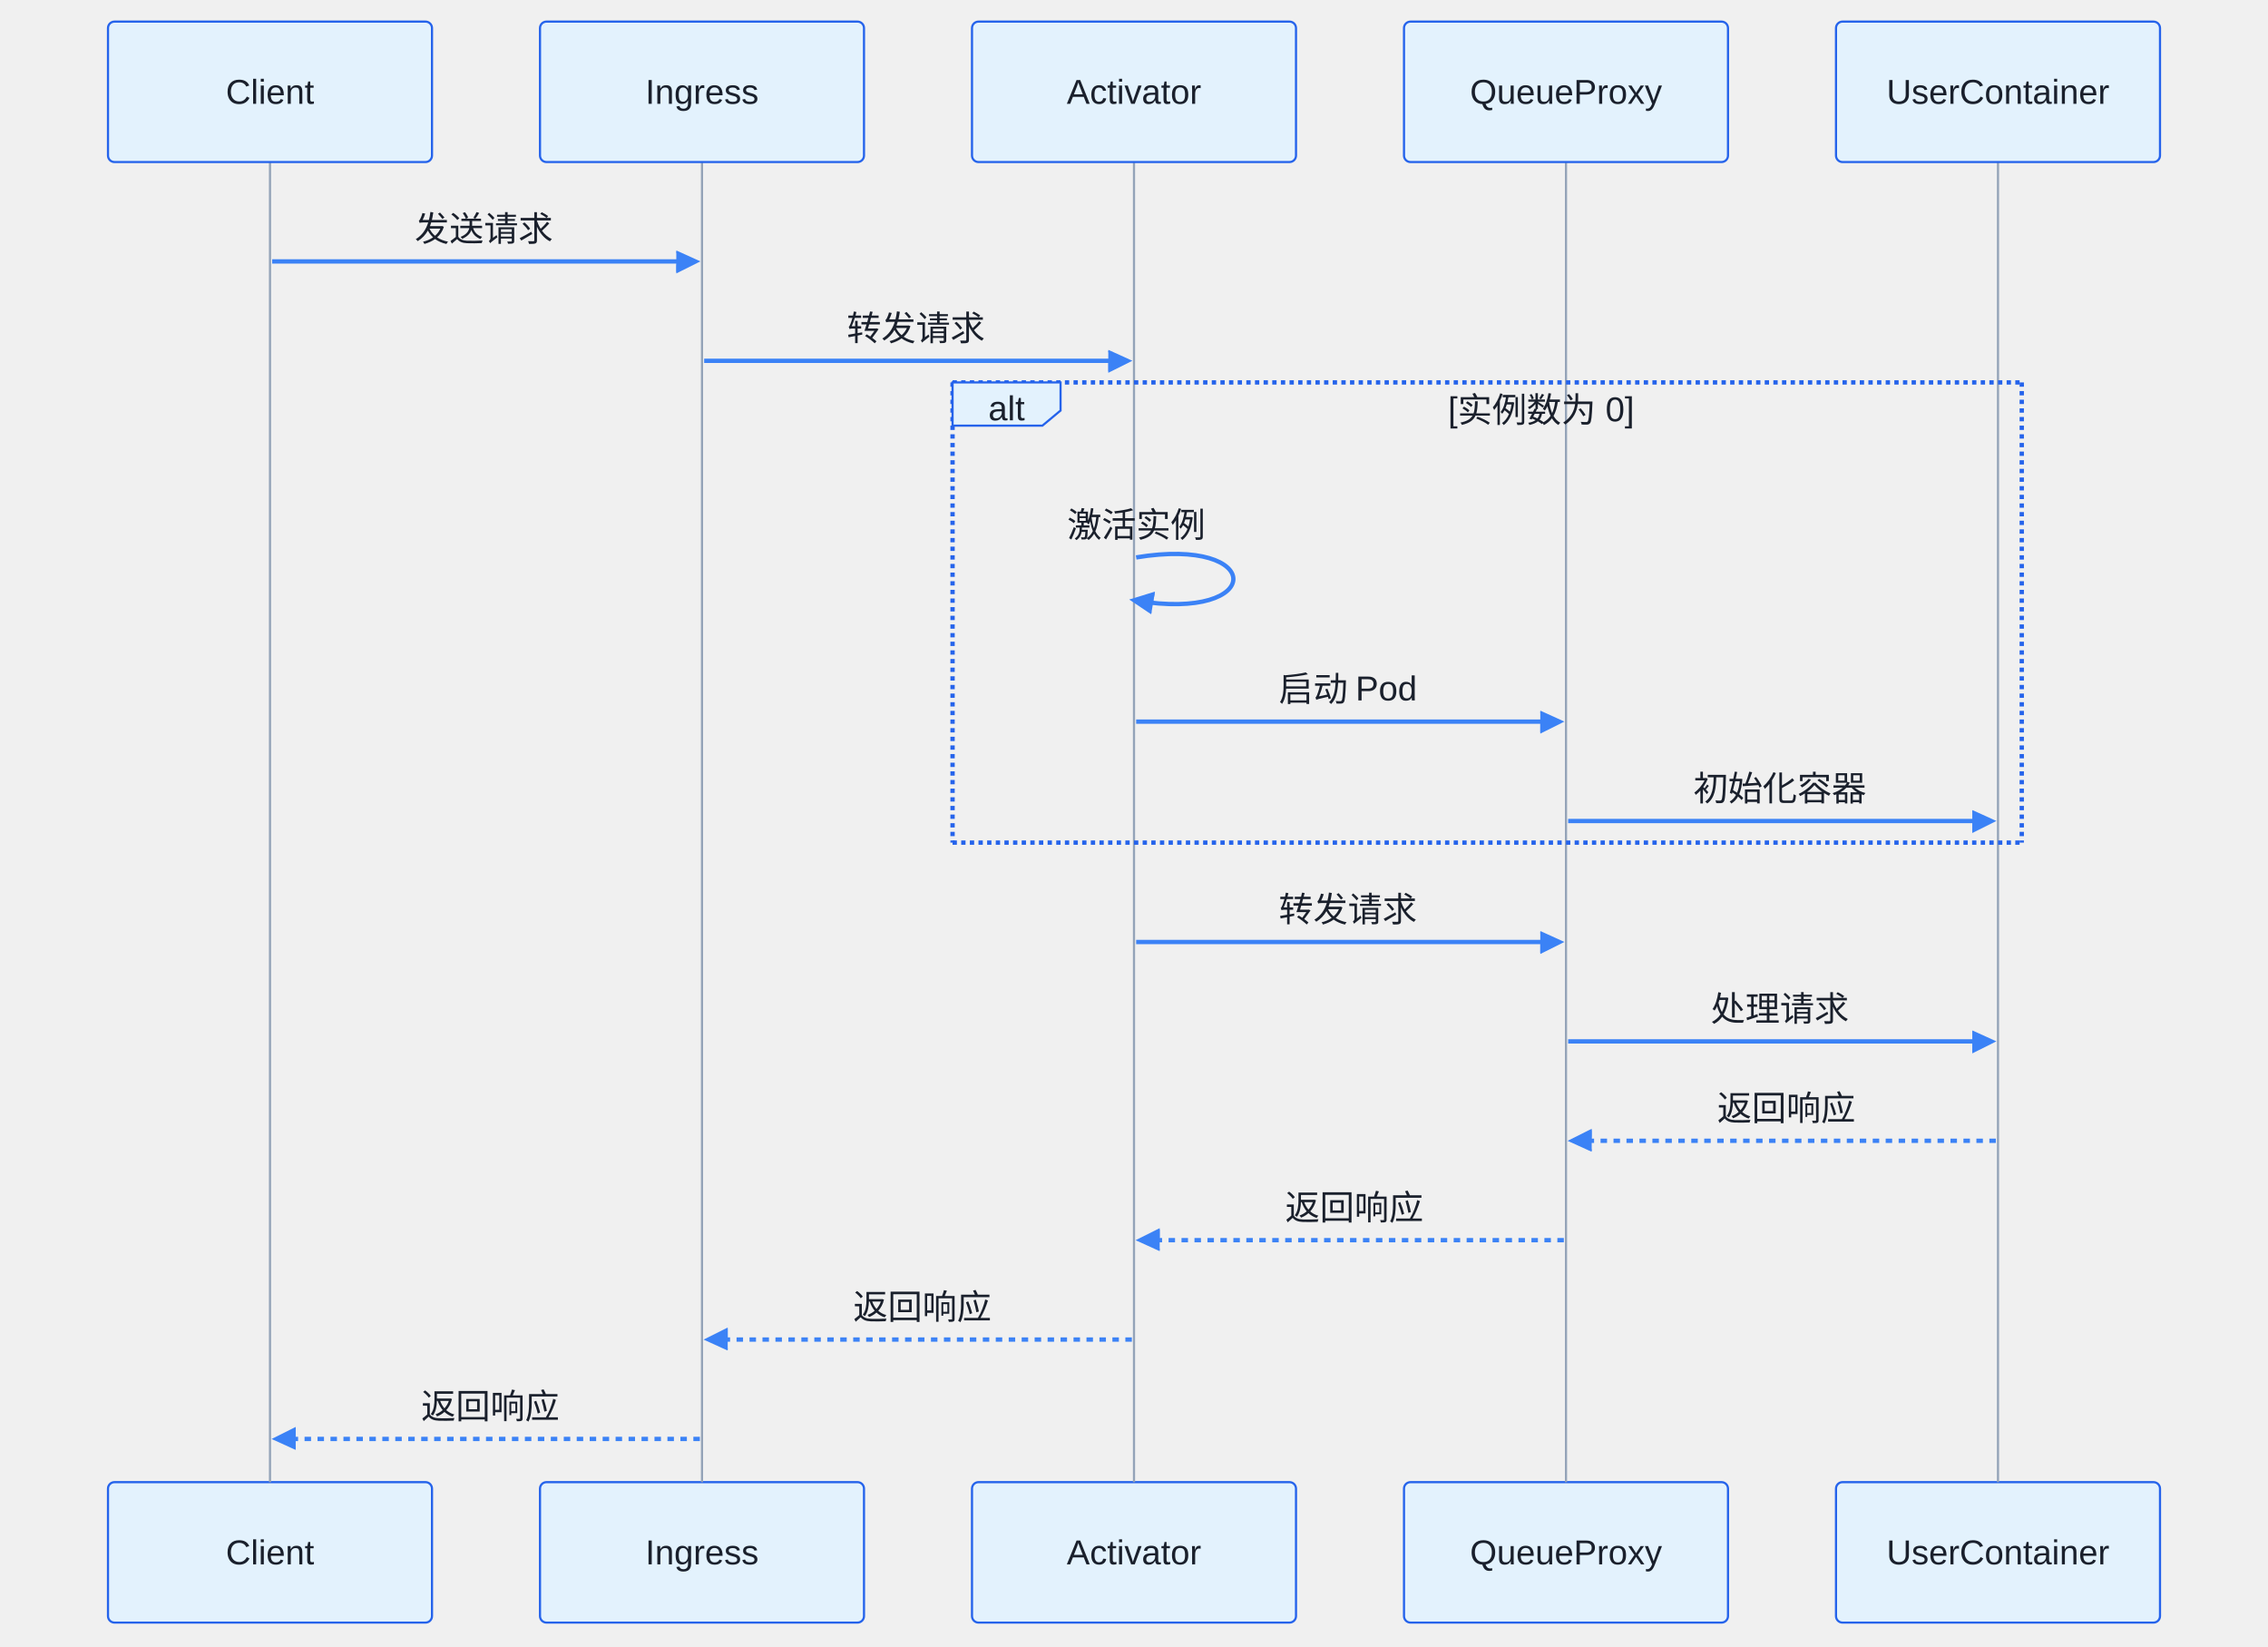
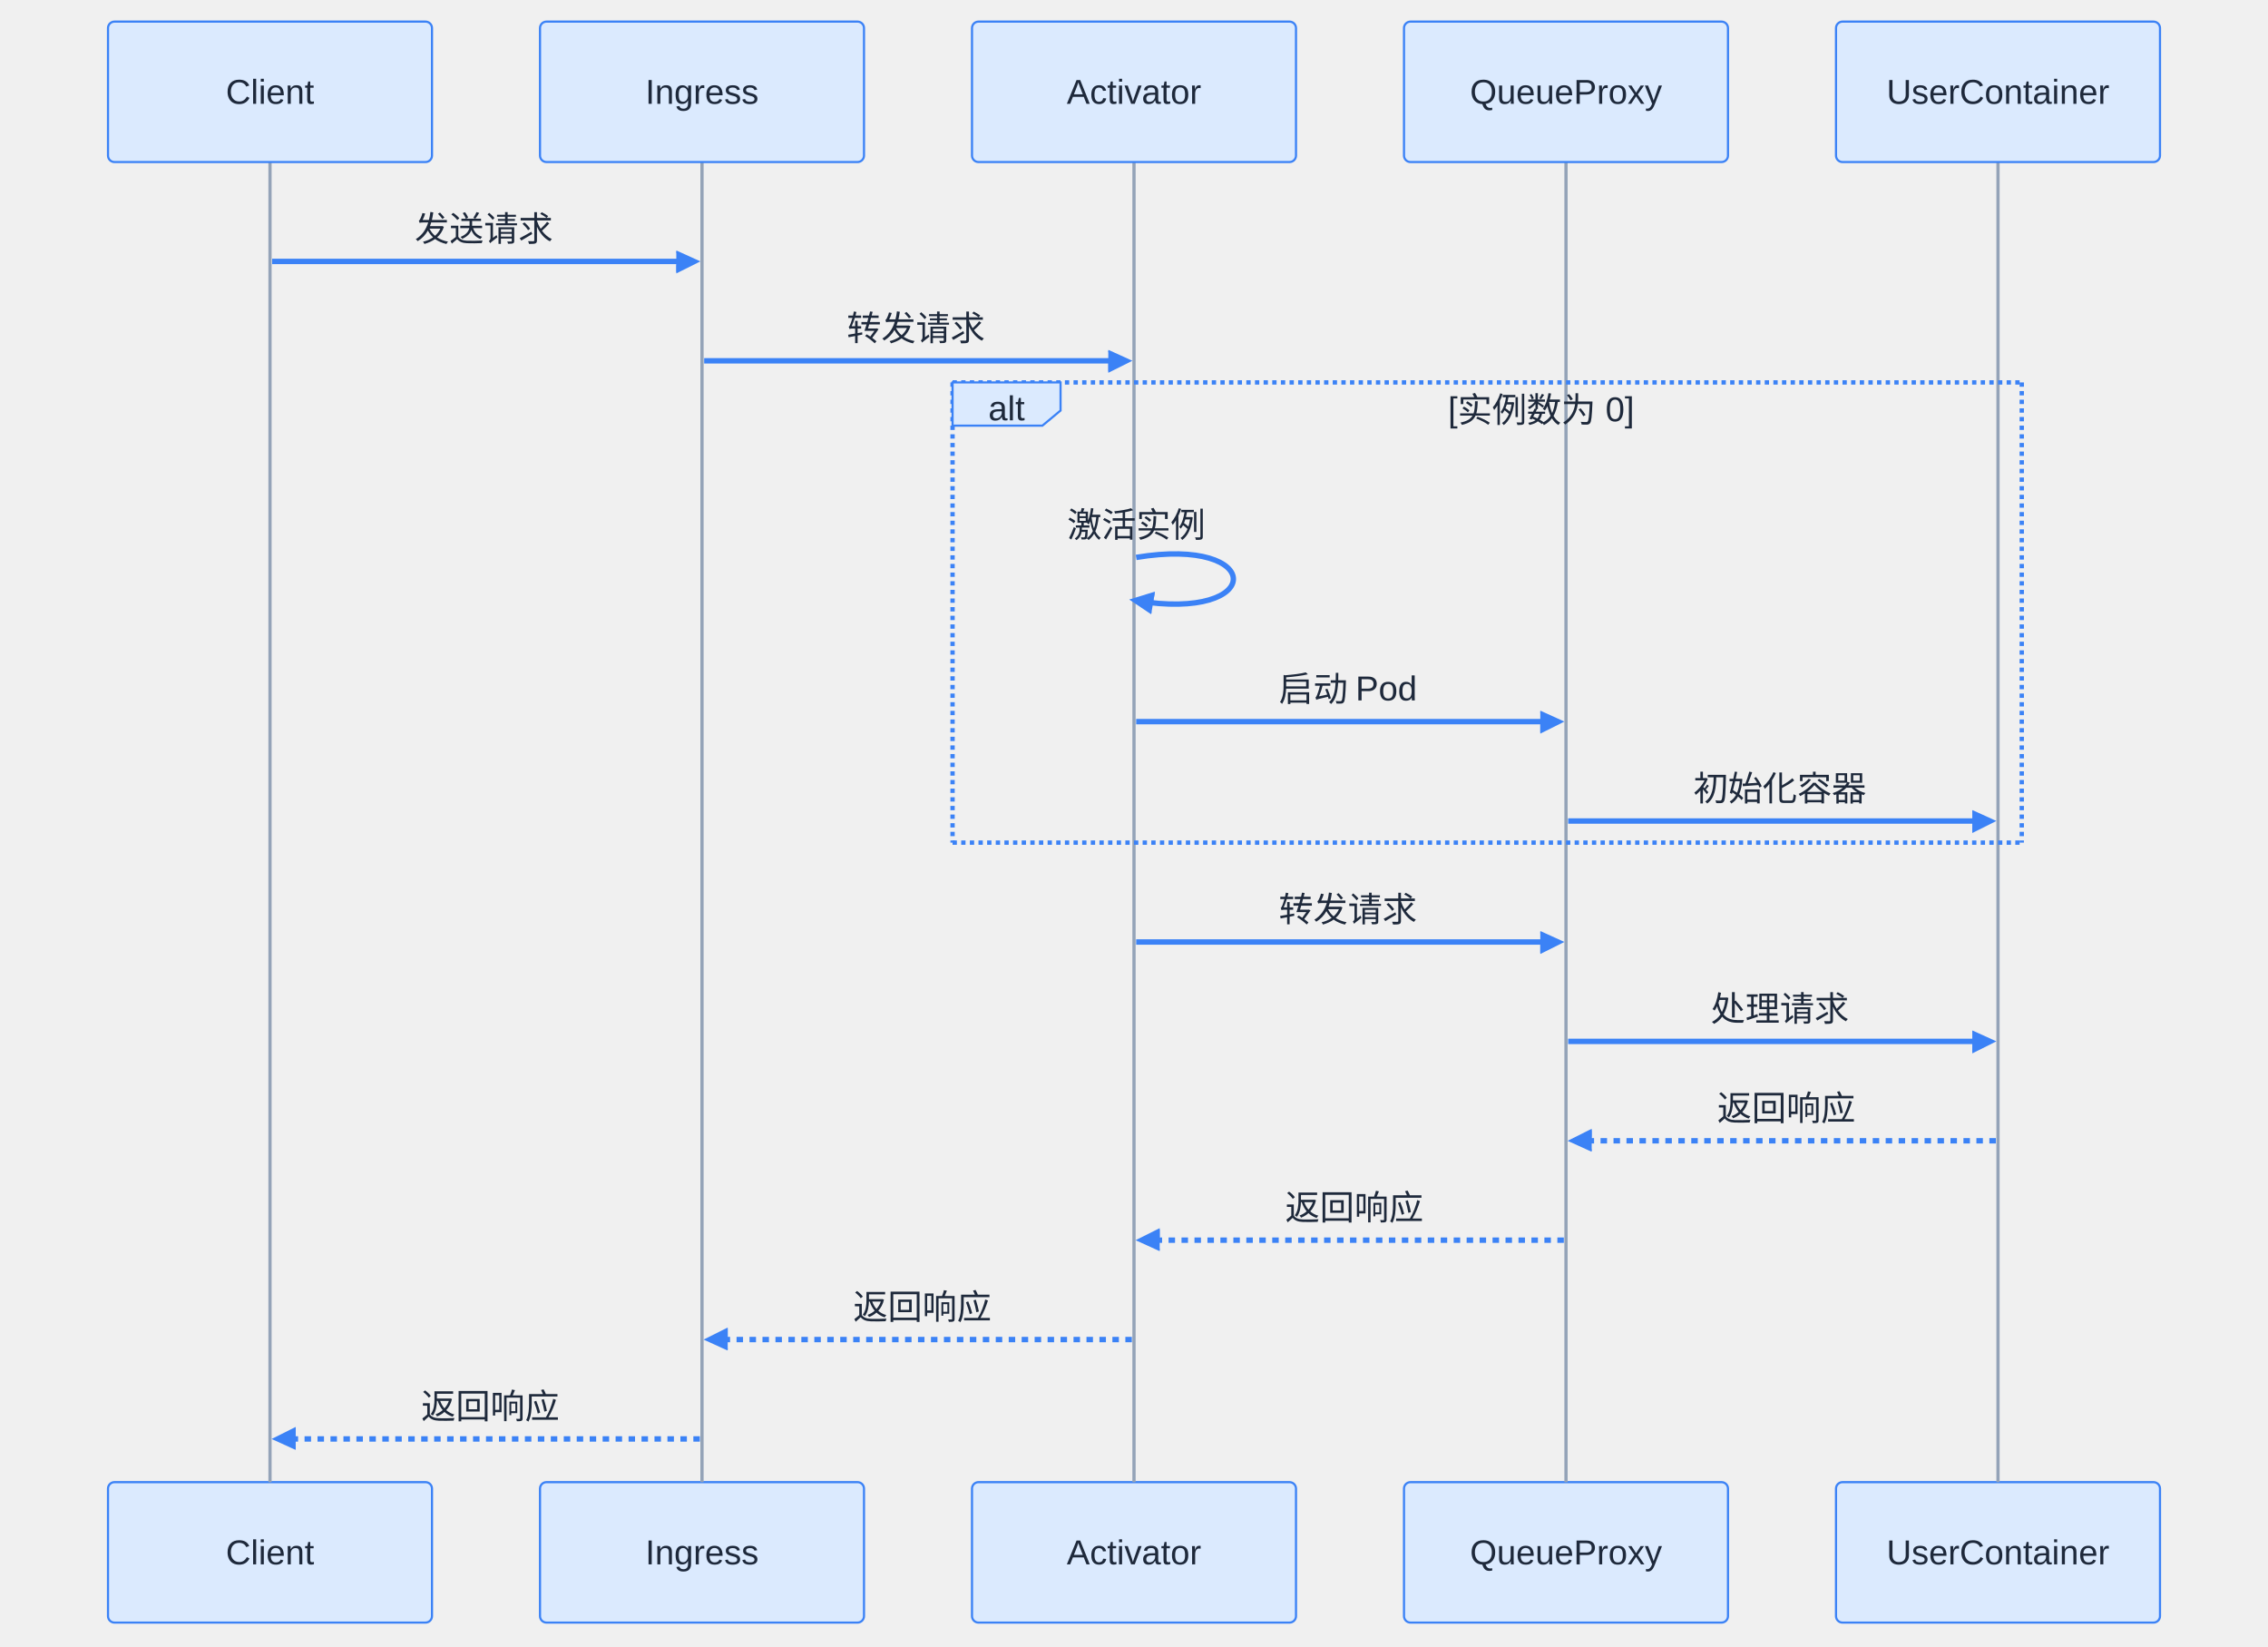
<svg xmlns="http://www.w3.org/2000/svg" aria-roledescription="sequence" role="graphics-document document" viewBox="-50 -10 1050 762" style="max-width: 1050px; background-color: white;" width="100%" id="my-svg">
  <g>
    <rect class="actor actor-bottom" ry="3" rx="3" name="UserContainer" height="65" width="150" stroke="#666" fill="#eaeaea" y="676" x="800" />
    <text style="text-anchor: middle; font-size: 16px; font-weight: 400;" class="actor actor-box" alignment-baseline="central" dominant-baseline="central" y="708.5" x="875">
      <tspan dy="0" x="875">UserContainer</tspan>
    </text>
  </g>
  <g>
    <rect class="actor actor-bottom" ry="3" rx="3" name="QueueProxy" height="65" width="150" stroke="#666" fill="#eaeaea" y="676" x="600" />
    <text style="text-anchor: middle; font-size: 16px; font-weight: 400;" class="actor actor-box" alignment-baseline="central" dominant-baseline="central" y="708.5" x="675">
      <tspan dy="0" x="675">QueueProxy</tspan>
    </text>
  </g>
  <g>
    <rect class="actor actor-bottom" ry="3" rx="3" name="Activator" height="65" width="150" stroke="#666" fill="#eaeaea" y="676" x="400" />
    <text style="text-anchor: middle; font-size: 16px; font-weight: 400;" class="actor actor-box" alignment-baseline="central" dominant-baseline="central" y="708.5" x="475">
      <tspan dy="0" x="475">Activator</tspan>
    </text>
  </g>
  <g>
    <rect class="actor actor-bottom" ry="3" rx="3" name="Ingress" height="65" width="150" stroke="#666" fill="#eaeaea" y="676" x="200" />
    <text style="text-anchor: middle; font-size: 16px; font-weight: 400;" class="actor actor-box" alignment-baseline="central" dominant-baseline="central" y="708.5" x="275">
      <tspan dy="0" x="275">Ingress</tspan>
    </text>
  </g>
  <g>
    <rect class="actor actor-bottom" ry="3" rx="3" name="Client" height="65" width="150" stroke="#666" fill="#eaeaea" y="676" x="0" />
    <text style="text-anchor: middle; font-size: 16px; font-weight: 400;" class="actor actor-box" alignment-baseline="central" dominant-baseline="central" y="708.5" x="75">
      <tspan dy="0" x="75">Client</tspan>
    </text>
  </g>
  <g>
    <line name="UserContainer" stroke="#999" stroke-width="0.5px" class="actor-line 200" y2="676" x2="875" y1="65" x1="875" id="actor4" />
    <g id="root-4">
      <rect class="actor actor-top" ry="3" rx="3" name="UserContainer" height="65" width="150" stroke="#666" fill="#eaeaea" y="0" x="800" />
      <text style="text-anchor: middle; font-size: 16px; font-weight: 400;" class="actor actor-box" alignment-baseline="central" dominant-baseline="central" y="32.5" x="875">
        <tspan dy="0" x="875">UserContainer</tspan>
      </text>
    </g>
  </g>
  <g>
    <line name="QueueProxy" stroke="#999" stroke-width="0.5px" class="actor-line 200" y2="676" x2="675" y1="65" x1="675" id="actor3" />
    <g id="root-3">
      <rect class="actor actor-top" ry="3" rx="3" name="QueueProxy" height="65" width="150" stroke="#666" fill="#eaeaea" y="0" x="600" />
      <text style="text-anchor: middle; font-size: 16px; font-weight: 400;" class="actor actor-box" alignment-baseline="central" dominant-baseline="central" y="32.5" x="675">
        <tspan dy="0" x="675">QueueProxy</tspan>
      </text>
    </g>
  </g>
  <g>
    <line name="Activator" stroke="#999" stroke-width="0.5px" class="actor-line 200" y2="676" x2="475" y1="65" x1="475" id="actor2" />
    <g id="root-2">
      <rect class="actor actor-top" ry="3" rx="3" name="Activator" height="65" width="150" stroke="#666" fill="#eaeaea" y="0" x="400" />
      <text style="text-anchor: middle; font-size: 16px; font-weight: 400;" class="actor actor-box" alignment-baseline="central" dominant-baseline="central" y="32.5" x="475">
        <tspan dy="0" x="475">Activator</tspan>
      </text>
    </g>
  </g>
  <g>
    <line name="Ingress" stroke="#999" stroke-width="0.5px" class="actor-line 200" y2="676" x2="275" y1="65" x1="275" id="actor1" />
    <g id="root-1">
      <rect class="actor actor-top" ry="3" rx="3" name="Ingress" height="65" width="150" stroke="#666" fill="#eaeaea" y="0" x="200" />
      <text style="text-anchor: middle; font-size: 16px; font-weight: 400;" class="actor actor-box" alignment-baseline="central" dominant-baseline="central" y="32.5" x="275">
        <tspan dy="0" x="275">Ingress</tspan>
      </text>
    </g>
  </g>
  <g>
    <line name="Client" stroke="#999" stroke-width="0.5px" class="actor-line 200" y2="676" x2="75" y1="65" x1="75" id="actor0" />
    <g id="root-0">
      <rect class="actor actor-top" ry="3" rx="3" name="Client" height="65" width="150" stroke="#666" fill="#eaeaea" y="0" x="0" />
      <text style="text-anchor: middle; font-size: 16px; font-weight: 400;" class="actor actor-box" alignment-baseline="central" dominant-baseline="central" y="32.5" x="75">
        <tspan dy="0" x="75">Client</tspan>
      </text>
    </g>
  </g>
-   <style>#my-svg{font-family:"trebuchet ms",verdana,arial,sans-serif;font-size:16px;fill:#1a202c;}@keyframes edge-animation-frame{from{stroke-dashoffset:0;}}@keyframes dash{to{stroke-dashoffset:0;}}#my-svg .edge-animation-slow{stroke-dasharray:9,5!important;stroke-dashoffset:900;animation:dash 50s linear infinite;stroke-linecap:round;}#my-svg .edge-animation-fast{stroke-dasharray:9,5!important;stroke-dashoffset:900;animation:dash 20s linear infinite;stroke-linecap:round;}#my-svg .error-icon{fill:#ffffff;}#my-svg .error-text{fill:#475569;stroke:#475569;}#my-svg .edge-thickness-normal{stroke-width:1px;}#my-svg .edge-thickness-thick{stroke-width:3.5px;}#my-svg .edge-pattern-solid{stroke-dasharray:0;}#my-svg .edge-thickness-invisible{stroke-width:0;fill:none;}#my-svg .edge-pattern-dashed{stroke-dasharray:3;}#my-svg .edge-pattern-dotted{stroke-dasharray:2;}#my-svg .marker{fill:#2563eb;stroke:#2563eb;}#my-svg .marker.cross{stroke:#2563eb;}#my-svg svg{font-family:"trebuchet ms",verdana,arial,sans-serif;font-size:16px;}#my-svg p{margin:0;}#my-svg .actor{stroke:#2563eb;fill:#e3f2fd;}#my-svg text.actor&gt;tspan{fill:#1a202c;stroke:none;}#my-svg .actor-line{stroke:#2563eb;}#my-svg .innerArc{stroke-width:1.5;stroke-dasharray:none;}#my-svg .messageLine0{stroke-width:1.5;stroke-dasharray:none;stroke:#2563eb;}#my-svg .messageLine1{stroke-width:1.5;stroke-dasharray:2,2;stroke:#2563eb;}#my-svg #arrowhead path{fill:#2563eb;stroke:#2563eb;}#my-svg .sequenceNumber{fill:#2563eb;}#my-svg #sequencenumber{fill:#2563eb;}#my-svg #crosshead path{fill:#2563eb;stroke:#2563eb;}#my-svg .messageText{fill:#1a202c;stroke:none;}#my-svg .labelBox{stroke:#2563eb;fill:#e3f2fd;}#my-svg .labelText,#my-svg .labelText&gt;tspan{fill:#1a202c;stroke:none;}#my-svg .loopText,#my-svg .loopText&gt;tspan{fill:#1a202c;stroke:none;}#my-svg .loopLine{stroke-width:2px;stroke-dasharray:2,2;stroke:#2563eb;fill:#2563eb;}#my-svg .note{stroke:#2563eb;fill:#fff5ad;}#my-svg .noteText,#my-svg .noteText&gt;tspan{fill:#333;stroke:none;}#my-svg .activation0{fill:#dbeafe;stroke:#2563eb;}#my-svg .activation1{fill:#dbeafe;stroke:#2563eb;}#my-svg .activation2{fill:#dbeafe;stroke:#2563eb;}#my-svg .actorPopupMenu{position:absolute;}#my-svg .actorPopupMenuPanel{position:absolute;fill:#e3f2fd;box-shadow:0px 8px 16px 0px rgba(0,0,0,0.2);filter:drop-shadow(3px 5px 2px rgb(0 0 0 / 0.4));}#my-svg .actor-man line{stroke:#2563eb;fill:#e3f2fd;}#my-svg .actor-man circle,#my-svg line{stroke:#2563eb;fill:#e3f2fd;stroke-width:2px;}#my-svg .node text,#my-svg .flowchart-node text,#my-svg .label text,#my-svg .nodeLabel,#my-svg span.nodeLabel{display:block!important;visibility:visible!important;opacity:1!important;font-family:'Inter','Segoe UI',-apple-system,BlinkMacSystemFont,sans-serif!important;font-weight:500!important;font-size:14px!important;fill:#1a202c!important;color:#1a202c!important;}#my-svg foreignObject,#my-svg .label,#my-svg g.label{display:block!important;visibility:visible!important;opacity:1!important;}#my-svg .cluster-label foreignObject[height='0']{display:none!important;}#my-svg .cluster rect[width='0'],#my-svg .cluster rect[height='0']{display:none!important;}#my-svg .node rect,#my-svg .flowchart-node rect,#my-svg .basic.label-container{rx:8px!important;ry:8px!important;fill:#f8fafc!important;stroke:#3b82f6!important;stroke-width:2px!important;filter:drop-shadow(0 2px 4px rgba(59, 130, 246, 0.1))!important;}#my-svg .edgeLabel{background:transparent!important;font-size:11px!important;font-weight:400!important;}#my-svg .edgeLabel rect{fill:rgba(248, 250, 252, 0.9)!important;stroke:rgba(59, 130, 246, 0.2)!important;stroke-width:1px!important;rx:3px!important;ry:3px!important;}#my-svg .edgeLabel p,#my-svg .edgeLabel div{background:rgba(248, 250, 252, 0.9)!important;padding:2px 6px!important;margin:0!important;font-size:11px!important;color:#64748b!important;border:none!important;border-radius:3px!important;box-shadow:none!important;white-space:nowrap!important;}#my-svg .edgeLabel foreignObject{overflow:visible!important;}#my-svg .flowchart-link,#my-svg .edgePath path{stroke:#3b82f6!important;stroke-width:2px!important;}#my-svg .arrowMarkerPath,#my-svg .marker{fill:#3b82f6!important;stroke:#3b82f6!important;}#my-svg .actor rect{rx:6px!important;ry:6px!important;fill:#f1f5f9!important;stroke:#3b82f6!important;stroke-width:2px!important;}#my-svg .activation0,#my-svg .activation1,#my-svg .activation2{fill:#dbeafe!important;stroke:#3b82f6!important;stroke-width:1px!important;}#my-svg .actor-line{stroke:#94a3b8!important;stroke-width:1px!important;stroke-dasharray:3,3!important;}#my-svg .messageLine0,#my-svg .messageLine1{stroke:#3b82f6!important;stroke-width:2px!important;}#my-svg svg #arrowhead path,#my-svg svg #crosshead path,#my-svg svg #filled-head path,#my-svg svg marker path{fill:#3b82f6!important;stroke:#3b82f6!important;}#my-svg #arrowhead&gt;path,#my-svg #crosshead&gt;path,#my-svg #filled-head&gt;path{fill:#3b82f6!important;stroke:#3b82f6!important;}#my-svg :root{--mermaid-font-family:"trebuchet ms",verdana,arial,sans-serif;}</style>
+   <style>#my-svg{font-family:"trebuchet ms",verdana,arial,sans-serif;font-size:16px;fill:#1e293b;}@keyframes edge-animation-frame{from{stroke-dashoffset:0;}}@keyframes dash{to{stroke-dashoffset:0;}}#my-svg .edge-animation-slow{stroke-dasharray:9,5!important;stroke-dashoffset:900;animation:dash 50s linear infinite;stroke-linecap:round;}#my-svg .edge-animation-fast{stroke-dasharray:9,5!important;stroke-dashoffset:900;animation:dash 20s linear infinite;stroke-linecap:round;}#my-svg .error-icon{fill:#fce7f3;}#my-svg .error-text{fill:#1e293b;stroke:#1e293b;}#my-svg .edge-thickness-normal{stroke-width:1px;}#my-svg .edge-thickness-thick{stroke-width:3.5px;}#my-svg .edge-pattern-solid{stroke-dasharray:0;}#my-svg .edge-thickness-invisible{stroke-width:0;fill:none;}#my-svg .edge-pattern-dashed{stroke-dasharray:3;}#my-svg .edge-pattern-dotted{stroke-dasharray:2;}#my-svg .marker{fill:#3b82f6;stroke:#3b82f6;}#my-svg .marker.cross{stroke:#3b82f6;}#my-svg svg{font-family:"trebuchet ms",verdana,arial,sans-serif;font-size:16px;}#my-svg p{margin:0;}#my-svg .actor{stroke:#3b82f6;fill:#dbeafe;}#my-svg text.actor&gt;tspan{fill:#1e293b;stroke:none;}#my-svg .actor-line{stroke:#3b82f6;}#my-svg .innerArc{stroke-width:1.5;stroke-dasharray:none;}#my-svg .messageLine0{stroke-width:1.5;stroke-dasharray:none;stroke:#3b82f6;}#my-svg .messageLine1{stroke-width:1.5;stroke-dasharray:2,2;stroke:#3b82f6;}#my-svg #arrowhead path{fill:#3b82f6;stroke:#3b82f6;}#my-svg .sequenceNumber{fill:#ffffff;}#my-svg #sequencenumber{fill:#3b82f6;}#my-svg #crosshead path{fill:#3b82f6;stroke:#3b82f6;}#my-svg .messageText{fill:#1e293b;stroke:none;}#my-svg .labelBox{stroke:#3b82f6;fill:#dbeafe;}#my-svg .labelText,#my-svg .labelText&gt;tspan{fill:#1e293b;stroke:none;}#my-svg .loopText,#my-svg .loopText&gt;tspan{fill:#1e293b;stroke:none;}#my-svg .loopLine{stroke-width:2px;stroke-dasharray:2,2;stroke:#3b82f6;fill:#3b82f6;}#my-svg .note{stroke:#f59e0b;fill:#fef3c7;}#my-svg .noteText,#my-svg .noteText&gt;tspan{fill:#1e293b;stroke:none;}#my-svg .activation0{fill:#93c5fd;stroke:#3b82f6;}#my-svg .activation1{fill:#93c5fd;stroke:#3b82f6;}#my-svg .activation2{fill:#93c5fd;stroke:#3b82f6;}#my-svg .actorPopupMenu{position:absolute;}#my-svg .actorPopupMenuPanel{position:absolute;fill:#dbeafe;box-shadow:0px 8px 16px 0px rgba(0,0,0,0.2);filter:drop-shadow(3px 5px 2px rgb(0 0 0 / 0.4));}#my-svg .actor-man line{stroke:#3b82f6;fill:#dbeafe;}#my-svg .actor-man circle,#my-svg line{stroke:#3b82f6;fill:#dbeafe;stroke-width:2px;}#my-svg .legend,#my-svg .legendText,#my-svg .legendRect,#my-svg g.legend{display:none!important;visibility:hidden!important;opacity:0!important;}#my-svg .label-container:has(&gt; g &gt; foreignObject[width='8']){display:none!important;}#my-svg .node rect[width='34'],#my-svg .node rect[width='35'],#my-svg .node rect[width='36']{display:none!important;}#my-svg .node:has(rect[width='34']),#my-svg .node:has(rect[width='35']),#my-svg .node:has(rect[width='36']){display:none!important;}#my-svg foreignObject[width='8']{display:none!important;}#my-svg .node text,#my-svg .flowchart-node text,#my-svg .nodeLabel,#my-svg span.nodeLabel{display:block!important;visibility:visible!important;opacity:1!important;font-family:'Inter','Segoe UI',-apple-system,BlinkMacSystemFont,sans-serif!important;font-weight:500!important;font-size:14px!important;fill:#1e293b!important;color:#1e293b!important;}#my-svg .node foreignObject:not([width='8']),#my-svg .node&gt;g.label,#my-svg .cluster-label foreignObject{display:block!important;visibility:visible!important;opacity:1!important;}#my-svg .edgeLabel span.edgeLabel:empty{display:none!important;}#my-svg g.edgeLabel:has(span.edgeLabel:empty){display:none!important;}#my-svg .cluster-label foreignObject[height='0']{display:none!important;}#my-svg .cluster rect[width='0'],#my-svg .cluster rect[height='0']{display:none!important;}#my-svg .node rect,#my-svg .flowchart-node rect,#my-svg .basic.label-container{rx:8px!important;ry:8px!important;fill:#dbeafe!important;stroke:#3b82f6!important;stroke-width:2.5px!important;filter:drop-shadow(0 4px 6px rgba(59, 130, 246, 0.15))!important;transition:all 0.3s ease!important;}#my-svg .node:nth-child(3n+1) rect{fill:#dbeafe!important;stroke:#3b82f6!important;}#my-svg .node:nth-child(3n+2) rect{fill:#fef3c7!important;stroke:#f59e0b!important;}#my-svg .node:nth-child(3n) rect{fill:#fce7f3!important;stroke:#ec4899!important;}#my-svg .cluster rect{fill:#f0f9ff!important;stroke:#3b82f6!important;stroke-width:2px!important;stroke-dasharray:5,5!important;rx:12px!important;ry:12px!important;opacity:0.6!important;}#my-svg .cluster text,#my-svg .cluster-label{font-weight:600!important;font-size:15px!important;fill:#1e293b!important;}#my-svg .edgeLabel{background:transparent!important;font-size:12px!important;font-weight:500!important;}#my-svg .edgeLabel rect{fill:rgba(248, 250, 252, 0.95)!important;stroke:rgba(59, 130, 246, 0.3)!important;stroke-width:1.5px!important;rx:4px!important;ry:4px!important;}#my-svg .edgeLabel div.labelBkg{background:rgba(248, 250, 252, 0.95)!important;padding:3px 8px!important;margin:0!important;font-size:12px!important;color:#475569!important;border:none!important;border-radius:4px!important;box-shadow:0 2px 4px rgba(0,0,0,0.1)!important;white-space:nowrap!important;}#my-svg .edgeLabel span.edgeLabel{background:transparent!important;padding:0!important;border:none!important;box-shadow:none!important;display:inline-flex!important;align-items:center!important;}#my-svg .edgeLabel span.edgeLabel p{display:inline!important;background:transparent!important;padding:0!important;margin:0!important;}#my-svg .edgeLabel foreignObject{overflow:visible!important;}#my-svg .flowchart-link,#my-svg .edgePath path{stroke:#3b82f6!important;stroke-width:2.5px!important;opacity:0.8!important;}#my-svg .arrowMarkerPath,#my-svg .marker{fill:#3b82f6!important;stroke:#3b82f6!important;}#my-svg .actor rect{rx:8px!important;ry:8px!important;fill:#dbeafe!important;stroke:#3b82f6!important;stroke-width:2.5px!important;filter:drop-shadow(0 2px 4px rgba(59, 130, 246, 0.2))!important;}#my-svg .activation0,#my-svg .activation1,#my-svg .activation2{fill:#93c5fd!important;stroke:#3b82f6!important;stroke-width:2px!important;opacity:0.7!important;}#my-svg .actor-line{stroke:#94a3b8!important;stroke-width:1.5px!important;stroke-dasharray:5,5!important;}#my-svg .messageLine0,#my-svg .messageLine1{stroke:#3b82f6!important;stroke-width:2.5px!important;}#my-svg .note rect{fill:#fef3c7!important;stroke:#f59e0b!important;stroke-width:2px!important;rx:6px!important;ry:6px!important;}#my-svg .note text{fill:#1e293b!important;}#my-svg svg #arrowhead path,#my-svg svg #crosshead path,#my-svg svg #filled-head path,#my-svg svg marker path{fill:#3b82f6!important;stroke:#3b82f6!important;}#my-svg #arrowhead&gt;path,#my-svg #crosshead&gt;path,#my-svg #filled-head&gt;path{fill:#3b82f6!important;stroke:#3b82f6!important;}#my-svg .taskText{fill:#1e293b!important;font-weight:500!important;}#my-svg .task{stroke-width:2px!important;}#my-svg .grid .tick{stroke:#cbd5e1!important;stroke-width:1px!important;}#my-svg .pieCircle{stroke:#ffffff!important;stroke-width:2px!important;}#my-svg :root{--mermaid-font-family:"trebuchet ms",verdana,arial,sans-serif;}</style>
  <g />
  <defs>
    <symbol height="24" width="24" id="computer">
      <path d="M2 2v13h20v-13h-20zm18 11h-16v-9h16v9zm-10.228 6l.466-1h3.524l.467 1h-4.457zm14.228 3h-24l2-6h2.104l-1.33 4h18.45l-1.297-4h2.073l2 6zm-5-10h-14v-7h14v7z" transform="scale(.5)" />
    </symbol>
  </defs>
  <defs>
    <symbol clip-rule="evenodd" fill-rule="evenodd" id="database">
      <path d="M12.258.001l.256.004.255.005.253.008.251.01.249.012.247.015.246.016.242.019.241.02.239.023.236.024.233.027.231.028.229.031.225.032.223.034.22.036.217.038.214.04.211.041.208.043.205.045.201.046.198.048.194.05.191.051.187.053.183.054.18.056.175.057.172.059.168.06.163.061.16.063.155.064.15.066.074.033.073.033.071.034.07.034.069.035.068.035.067.035.066.035.064.036.064.036.062.036.06.036.06.037.058.037.058.037.055.038.055.038.053.038.052.038.051.039.05.039.048.039.047.039.045.04.044.04.043.04.041.04.04.041.039.041.037.041.036.041.034.041.033.042.032.042.03.042.029.042.027.042.026.043.024.043.023.043.021.043.02.043.018.044.017.043.015.044.013.044.012.044.011.045.009.044.007.045.006.045.004.045.002.045.001.045v17l-.001.045-.002.045-.004.045-.006.045-.007.045-.009.044-.011.045-.012.044-.013.044-.015.044-.017.043-.018.044-.02.043-.021.043-.023.043-.024.043-.026.043-.027.042-.029.042-.03.042-.032.042-.033.042-.034.041-.036.041-.037.041-.039.041-.04.041-.041.04-.043.04-.044.04-.045.04-.047.039-.048.039-.05.039-.051.039-.052.038-.053.038-.055.038-.055.038-.058.037-.058.037-.06.037-.06.036-.062.036-.064.036-.064.036-.066.035-.067.035-.068.035-.069.035-.07.034-.071.034-.073.033-.074.033-.15.066-.155.064-.16.063-.163.061-.168.06-.172.059-.175.057-.18.056-.183.054-.187.053-.191.051-.194.05-.198.048-.201.046-.205.045-.208.043-.211.041-.214.04-.217.038-.22.036-.223.034-.225.032-.229.031-.231.028-.233.027-.236.024-.239.023-.241.02-.242.019-.246.016-.247.015-.249.012-.251.01-.253.008-.255.005-.256.004-.258.001-.258-.001-.256-.004-.255-.005-.253-.008-.251-.01-.249-.012-.247-.015-.245-.016-.243-.019-.241-.02-.238-.023-.236-.024-.234-.027-.231-.028-.228-.031-.226-.032-.223-.034-.22-.036-.217-.038-.214-.04-.211-.041-.208-.043-.204-.045-.201-.046-.198-.048-.195-.05-.19-.051-.187-.053-.184-.054-.179-.056-.176-.057-.172-.059-.167-.06-.164-.061-.159-.063-.155-.064-.151-.066-.074-.033-.072-.033-.072-.034-.07-.034-.069-.035-.068-.035-.067-.035-.066-.035-.064-.036-.063-.036-.062-.036-.061-.036-.06-.037-.058-.037-.057-.037-.056-.038-.055-.038-.053-.038-.052-.038-.051-.039-.049-.039-.049-.039-.046-.039-.046-.04-.044-.04-.043-.04-.041-.04-.04-.041-.039-.041-.037-.041-.036-.041-.034-.041-.033-.042-.032-.042-.03-.042-.029-.042-.027-.042-.026-.043-.024-.043-.023-.043-.021-.043-.02-.043-.018-.044-.017-.043-.015-.044-.013-.044-.012-.044-.011-.045-.009-.044-.007-.045-.006-.045-.004-.045-.002-.045-.001-.045v-17l.001-.045.002-.045.004-.045.006-.045.007-.045.009-.044.011-.045.012-.044.013-.044.015-.044.017-.043.018-.044.02-.043.021-.043.023-.043.024-.043.026-.043.027-.042.029-.042.03-.042.032-.042.033-.042.034-.041.036-.041.037-.041.039-.041.04-.041.041-.04.043-.04.044-.04.046-.04.046-.039.049-.039.049-.039.051-.039.052-.038.053-.038.055-.038.056-.038.057-.037.058-.037.06-.037.061-.036.062-.036.063-.036.064-.036.066-.035.067-.035.068-.035.069-.035.07-.034.072-.034.072-.033.074-.033.151-.066.155-.064.159-.063.164-.061.167-.06.172-.059.176-.057.179-.056.184-.054.187-.053.19-.051.195-.05.198-.048.201-.046.204-.045.208-.043.211-.041.214-.04.217-.038.22-.036.223-.034.226-.032.228-.031.231-.028.234-.027.236-.024.238-.023.241-.02.243-.019.245-.016.247-.015.249-.012.251-.01.253-.008.255-.005.256-.004.258-.001.258.001zm-9.258 20.499v.01l.001.021.003.021.004.022.005.021.006.022.007.022.009.023.01.022.011.023.012.023.013.023.015.023.016.024.017.023.018.024.019.024.021.024.022.025.023.024.024.025.052.049.056.05.061.051.066.051.07.051.075.051.079.052.084.052.088.052.092.052.097.052.102.051.105.052.11.052.114.051.119.051.123.051.127.05.131.05.135.05.139.048.144.049.147.047.152.047.155.047.16.045.163.045.167.043.171.043.176.041.178.041.183.039.187.039.19.037.194.035.197.035.202.033.204.031.209.03.212.029.216.027.219.025.222.024.226.021.23.02.233.018.236.016.24.015.243.012.246.01.249.008.253.005.256.004.259.001.26-.001.257-.004.254-.005.25-.008.247-.011.244-.012.241-.014.237-.016.233-.018.231-.021.226-.021.224-.024.22-.026.216-.027.212-.028.21-.031.205-.031.202-.034.198-.034.194-.036.191-.037.187-.039.183-.04.179-.04.175-.042.172-.043.168-.044.163-.045.16-.046.155-.046.152-.047.148-.048.143-.049.139-.049.136-.05.131-.05.126-.05.123-.051.118-.052.114-.051.11-.052.106-.052.101-.052.096-.052.092-.052.088-.053.083-.051.079-.052.074-.052.07-.051.065-.051.06-.051.056-.05.051-.05.023-.024.023-.025.021-.024.02-.024.019-.024.018-.024.017-.024.015-.023.014-.024.013-.023.012-.023.01-.023.01-.022.008-.022.006-.022.006-.022.004-.022.004-.021.001-.021.001-.021v-4.127l-.077.055-.08.053-.083.054-.085.053-.087.052-.09.052-.093.051-.095.05-.097.05-.1.049-.102.049-.105.048-.106.047-.109.047-.111.046-.114.045-.115.045-.118.044-.12.043-.122.042-.124.042-.126.041-.128.04-.13.04-.132.038-.134.038-.135.037-.138.037-.139.035-.142.035-.143.034-.144.033-.147.032-.148.031-.15.03-.151.03-.153.029-.154.027-.156.027-.158.026-.159.025-.161.024-.162.023-.163.022-.165.021-.166.02-.167.019-.169.018-.169.017-.171.016-.173.015-.173.014-.175.013-.175.012-.177.011-.178.01-.179.008-.179.008-.181.006-.182.005-.182.004-.184.003-.184.002h-.37l-.184-.002-.184-.003-.182-.004-.182-.005-.181-.006-.179-.008-.179-.008-.178-.01-.176-.011-.176-.012-.175-.013-.173-.014-.172-.015-.171-.016-.17-.017-.169-.018-.167-.019-.166-.02-.165-.021-.163-.022-.162-.023-.161-.024-.159-.025-.157-.026-.156-.027-.155-.027-.153-.029-.151-.03-.15-.03-.148-.031-.146-.032-.145-.033-.143-.034-.141-.035-.14-.035-.137-.037-.136-.037-.134-.038-.132-.038-.13-.04-.128-.04-.126-.041-.124-.042-.122-.042-.12-.044-.117-.043-.116-.045-.113-.045-.112-.046-.109-.047-.106-.047-.105-.048-.102-.049-.1-.049-.097-.05-.095-.05-.093-.052-.09-.051-.087-.052-.085-.053-.083-.054-.08-.054-.077-.054v4.127zm0-5.654v.011l.001.021.003.021.004.021.005.022.006.022.007.022.009.022.01.022.011.023.012.023.013.023.015.024.016.023.017.024.018.024.019.024.021.024.022.024.023.025.024.024.052.05.056.05.061.05.066.051.07.051.075.052.079.051.084.052.088.052.092.052.097.052.102.052.105.052.11.051.114.051.119.052.123.05.127.051.131.05.135.049.139.049.144.048.147.048.152.047.155.046.16.045.163.045.167.044.171.042.176.042.178.04.183.04.187.038.19.037.194.036.197.034.202.033.204.032.209.03.212.028.216.027.219.025.222.024.226.022.23.02.233.018.236.016.24.014.243.012.246.01.249.008.253.006.256.003.259.001.26-.001.257-.003.254-.006.25-.008.247-.01.244-.012.241-.015.237-.016.233-.018.231-.02.226-.022.224-.024.22-.025.216-.027.212-.029.21-.03.205-.032.202-.033.198-.035.194-.036.191-.037.187-.039.183-.039.179-.041.175-.042.172-.043.168-.044.163-.045.16-.045.155-.047.152-.047.148-.048.143-.048.139-.05.136-.049.131-.05.126-.051.123-.051.118-.051.114-.052.11-.052.106-.052.101-.052.096-.052.092-.052.088-.052.083-.052.079-.052.074-.051.07-.052.065-.051.06-.05.056-.051.051-.049.023-.025.023-.024.021-.025.02-.024.019-.024.018-.024.017-.024.015-.023.014-.023.013-.024.012-.022.01-.023.01-.023.008-.022.006-.022.006-.022.004-.021.004-.022.001-.021.001-.021v-4.139l-.077.054-.08.054-.083.054-.085.052-.087.053-.09.051-.093.051-.095.051-.097.05-.1.049-.102.049-.105.048-.106.047-.109.047-.111.046-.114.045-.115.044-.118.044-.12.044-.122.042-.124.042-.126.041-.128.04-.13.039-.132.039-.134.038-.135.037-.138.036-.139.036-.142.035-.143.033-.144.033-.147.033-.148.031-.15.03-.151.03-.153.028-.154.028-.156.027-.158.026-.159.025-.161.024-.162.023-.163.022-.165.021-.166.02-.167.019-.169.018-.169.017-.171.016-.173.015-.173.014-.175.013-.175.012-.177.011-.178.009-.179.009-.179.007-.181.007-.182.005-.182.004-.184.003-.184.002h-.37l-.184-.002-.184-.003-.182-.004-.182-.005-.181-.007-.179-.007-.179-.009-.178-.009-.176-.011-.176-.012-.175-.013-.173-.014-.172-.015-.171-.016-.17-.017-.169-.018-.167-.019-.166-.02-.165-.021-.163-.022-.162-.023-.161-.024-.159-.025-.157-.026-.156-.027-.155-.028-.153-.028-.151-.03-.15-.03-.148-.031-.146-.033-.145-.033-.143-.033-.141-.035-.14-.036-.137-.036-.136-.037-.134-.038-.132-.039-.13-.039-.128-.04-.126-.041-.124-.042-.122-.043-.12-.043-.117-.044-.116-.044-.113-.046-.112-.046-.109-.046-.106-.047-.105-.048-.102-.049-.1-.049-.097-.05-.095-.051-.093-.051-.09-.051-.087-.053-.085-.052-.083-.054-.08-.054-.077-.054v4.139zm0-5.666v.011l.001.02.003.022.004.021.005.022.006.021.007.022.009.023.01.022.011.023.012.023.013.023.015.023.016.024.017.024.018.023.019.024.021.025.022.024.023.024.024.025.052.05.056.05.061.05.066.051.07.051.075.052.079.051.084.052.088.052.092.052.097.052.102.052.105.051.11.052.114.051.119.051.123.051.127.05.131.05.135.05.139.049.144.048.147.048.152.047.155.046.16.045.163.045.167.043.171.043.176.042.178.04.183.04.187.038.19.037.194.036.197.034.202.033.204.032.209.03.212.028.216.027.219.025.222.024.226.021.23.02.233.018.236.017.24.014.243.012.246.01.249.008.253.006.256.003.259.001.26-.001.257-.003.254-.006.25-.008.247-.01.244-.013.241-.014.237-.016.233-.018.231-.02.226-.022.224-.024.22-.025.216-.027.212-.029.21-.03.205-.032.202-.033.198-.035.194-.036.191-.037.187-.039.183-.039.179-.041.175-.042.172-.043.168-.044.163-.045.16-.045.155-.047.152-.047.148-.048.143-.049.139-.049.136-.049.131-.051.126-.05.123-.051.118-.052.114-.051.11-.052.106-.052.101-.052.096-.052.092-.052.088-.052.083-.052.079-.052.074-.052.07-.051.065-.051.06-.051.056-.05.051-.049.023-.025.023-.025.021-.024.02-.024.019-.024.018-.024.017-.024.015-.023.014-.024.013-.023.012-.023.01-.022.01-.023.008-.022.006-.022.006-.022.004-.022.004-.021.001-.021.001-.021v-4.153l-.077.054-.08.054-.083.053-.085.053-.087.053-.09.051-.093.051-.095.051-.097.05-.1.049-.102.048-.105.048-.106.048-.109.046-.111.046-.114.046-.115.044-.118.044-.12.043-.122.043-.124.042-.126.041-.128.04-.13.039-.132.039-.134.038-.135.037-.138.036-.139.036-.142.034-.143.034-.144.033-.147.032-.148.032-.15.03-.151.03-.153.028-.154.028-.156.027-.158.026-.159.024-.161.024-.162.023-.163.023-.165.021-.166.02-.167.019-.169.018-.169.017-.171.016-.173.015-.173.014-.175.013-.175.012-.177.01-.178.01-.179.009-.179.007-.181.006-.182.006-.182.004-.184.003-.184.001-.185.001-.185-.001-.184-.001-.184-.003-.182-.004-.182-.006-.181-.006-.179-.007-.179-.009-.178-.01-.176-.01-.176-.012-.175-.013-.173-.014-.172-.015-.171-.016-.17-.017-.169-.018-.167-.019-.166-.02-.165-.021-.163-.023-.162-.023-.161-.024-.159-.024-.157-.026-.156-.027-.155-.028-.153-.028-.151-.03-.15-.03-.148-.032-.146-.032-.145-.033-.143-.034-.141-.034-.14-.036-.137-.036-.136-.037-.134-.038-.132-.039-.13-.039-.128-.041-.126-.041-.124-.041-.122-.043-.12-.043-.117-.044-.116-.044-.113-.046-.112-.046-.109-.046-.106-.048-.105-.048-.102-.048-.1-.05-.097-.049-.095-.051-.093-.051-.09-.052-.087-.052-.085-.053-.083-.053-.08-.054-.077-.054v4.153zm8.74-8.179l-.257.004-.254.005-.25.008-.247.011-.244.012-.241.014-.237.016-.233.018-.231.021-.226.022-.224.023-.22.026-.216.027-.212.028-.21.031-.205.032-.202.033-.198.034-.194.036-.191.038-.187.038-.183.04-.179.041-.175.042-.172.043-.168.043-.163.045-.16.046-.155.046-.152.048-.148.048-.143.048-.139.049-.136.05-.131.05-.126.051-.123.051-.118.051-.114.052-.11.052-.106.052-.101.052-.096.052-.092.052-.088.052-.083.052-.079.052-.074.051-.07.052-.065.051-.06.05-.056.05-.051.05-.023.025-.023.024-.021.024-.02.025-.019.024-.018.024-.017.023-.015.024-.014.023-.013.023-.012.023-.01.023-.01.022-.008.022-.006.023-.006.021-.004.022-.004.021-.001.021-.001.021.001.021.001.021.004.021.004.022.006.021.006.023.008.022.01.022.01.023.012.023.013.023.014.023.015.024.017.023.018.024.019.024.02.025.021.024.023.024.023.025.051.05.056.05.06.05.065.051.07.052.074.051.079.052.083.052.088.052.092.052.096.052.101.052.106.052.11.052.114.052.118.051.123.051.126.051.131.05.136.05.139.049.143.048.148.048.152.048.155.046.16.046.163.045.168.043.172.043.175.042.179.041.183.04.187.038.191.038.194.036.198.034.202.033.205.032.21.031.212.028.216.027.22.026.224.023.226.022.231.021.233.018.237.016.241.014.244.012.247.011.25.008.254.005.257.004.26.001.26-.001.257-.004.254-.005.25-.008.247-.011.244-.012.241-.014.237-.016.233-.018.231-.021.226-.022.224-.023.22-.026.216-.027.212-.028.21-.031.205-.032.202-.033.198-.034.194-.036.191-.038.187-.038.183-.04.179-.041.175-.042.172-.043.168-.043.163-.045.16-.046.155-.046.152-.048.148-.048.143-.048.139-.049.136-.05.131-.05.126-.051.123-.051.118-.051.114-.052.11-.052.106-.052.101-.052.096-.052.092-.052.088-.052.083-.052.079-.052.074-.051.07-.052.065-.051.06-.05.056-.05.051-.05.023-.025.023-.024.021-.024.02-.025.019-.024.018-.024.017-.023.015-.024.014-.023.013-.023.012-.023.01-.023.01-.022.008-.022.006-.023.006-.021.004-.022.004-.021.001-.021.001-.021-.001-.021-.001-.021-.004-.021-.004-.022-.006-.021-.006-.023-.008-.022-.01-.022-.01-.023-.012-.023-.013-.023-.014-.023-.015-.024-.017-.023-.018-.024-.019-.024-.02-.025-.021-.024-.023-.024-.023-.025-.051-.05-.056-.05-.06-.05-.065-.051-.07-.052-.074-.051-.079-.052-.083-.052-.088-.052-.092-.052-.096-.052-.101-.052-.106-.052-.11-.052-.114-.052-.118-.051-.123-.051-.126-.051-.131-.05-.136-.05-.139-.049-.143-.048-.148-.048-.152-.048-.155-.046-.16-.046-.163-.045-.168-.043-.172-.043-.175-.042-.179-.041-.183-.04-.187-.038-.191-.038-.194-.036-.198-.034-.202-.033-.205-.032-.21-.031-.212-.028-.216-.027-.22-.026-.224-.023-.226-.022-.231-.021-.233-.018-.237-.016-.241-.014-.244-.012-.247-.011-.25-.008-.254-.005-.257-.004-.26-.001-.26.001z" transform="scale(.5)" />
    </symbol>
  </defs>
  <defs>
    <symbol height="24" width="24" id="clock">
      <path d="M12 2c5.514 0 10 4.486 10 10s-4.486 10-10 10-10-4.486-10-10 4.486-10 10-10zm0-2c-6.627 0-12 5.373-12 12s5.373 12 12 12 12-5.373 12-12-5.373-12-12-12zm5.848 12.459c.202.038.202.333.001.372-1.907.361-6.045 1.111-6.547 1.111-.719 0-1.301-.582-1.301-1.301 0-.512.77-5.447 1.125-7.445.034-.192.312-.181.343.014l.985 6.238 5.394 1.011z" transform="scale(.5)" />
    </symbol>
  </defs>
  <defs>
    <marker orient="auto-start-reverse" markerHeight="12" markerWidth="12" markerUnits="userSpaceOnUse" refY="5" refX="7.9" id="arrowhead">
      <path d="M -1 0 L 10 5 L 0 10 z" />
    </marker>
  </defs>
  <defs>
    <marker refY="4.5" refX="4" orient="auto" markerHeight="8" markerWidth="15" id="crosshead">
      <path style="stroke-dasharray: 0, 0;" d="M 1,2 L 6,7 M 6,2 L 1,7" stroke-width="1pt" stroke="#000000" fill="none" />
    </marker>
  </defs>
  <defs>
    <marker orient="auto" markerHeight="28" markerWidth="20" refY="7" refX="15.5" id="filled-head">
      <path d="M 18,7 L9,13 L14,7 L9,1 Z" />
    </marker>
  </defs>
  <defs>
    <marker orient="auto" markerHeight="40" markerWidth="60" refY="15" refX="15" id="sequencenumber">
      <circle r="6" cy="15" cx="15" />
    </marker>
  </defs>
  <g>
    <line class="loopLine" y2="167" x2="886" y1="167" x1="391" />
    <line class="loopLine" y2="380" x2="886" y1="167" x1="886" />
    <line class="loopLine" y2="380" x2="886" y1="380" x1="391" />
    <line class="loopLine" y2="380" x2="391" y1="167" x1="391" />
    <polygon class="labelBox" points="391,167 441,167 441,180 432.6,187 391,187" />
    <text style="font-size: 16px; font-weight: 400;" class="labelText" alignment-baseline="middle" dominant-baseline="middle" text-anchor="middle" y="180" x="416">alt</text>
    <text style="font-size: 16px; font-weight: 400;" class="loopText" text-anchor="middle" y="185" x="663.5">
      <tspan x="663.5">[实例数为 0]</tspan>
    </text>
  </g>
  <text style="font-size: 16px; font-weight: 400;" dy="1em" class="messageText" alignment-baseline="middle" dominant-baseline="middle" text-anchor="middle" y="80" x="174">发送请求</text>
  <line style="fill: none;" marker-end="url(#arrowhead)" stroke="none" stroke-width="2" class="messageLine0" y2="111" x2="271" y1="111" x1="76" />
  <text style="font-size: 16px; font-weight: 400;" dy="1em" class="messageText" alignment-baseline="middle" dominant-baseline="middle" text-anchor="middle" y="126" x="374">转发请求</text>
  <line style="fill: none;" marker-end="url(#arrowhead)" stroke="none" stroke-width="2" class="messageLine0" y2="157" x2="471" y1="157" x1="276" />
  <text style="font-size: 16px; font-weight: 400;" dy="1em" class="messageText" alignment-baseline="middle" dominant-baseline="middle" text-anchor="middle" y="217" x="476">激活实例</text>
  <path style="fill: none;" marker-end="url(#arrowhead)" stroke="none" stroke-width="2" class="messageLine0" d="M 476,248 C 536,238 536,278 476,268" />
  <text style="font-size: 16px; font-weight: 400;" dy="1em" class="messageText" alignment-baseline="middle" dominant-baseline="middle" text-anchor="middle" y="293" x="574">启动 Pod</text>
  <line style="fill: none;" marker-end="url(#arrowhead)" stroke="none" stroke-width="2" class="messageLine0" y2="324" x2="671" y1="324" x1="476" />
  <text style="font-size: 16px; font-weight: 400;" dy="1em" class="messageText" alignment-baseline="middle" dominant-baseline="middle" text-anchor="middle" y="339" x="774">初始化容器</text>
  <line style="fill: none;" marker-end="url(#arrowhead)" stroke="none" stroke-width="2" class="messageLine0" y2="370" x2="871" y1="370" x1="676" />
  <text style="font-size: 16px; font-weight: 400;" dy="1em" class="messageText" alignment-baseline="middle" dominant-baseline="middle" text-anchor="middle" y="395" x="574">转发请求</text>
  <line style="fill: none;" marker-end="url(#arrowhead)" stroke="none" stroke-width="2" class="messageLine0" y2="426" x2="671" y1="426" x1="476" />
  <text style="font-size: 16px; font-weight: 400;" dy="1em" class="messageText" alignment-baseline="middle" dominant-baseline="middle" text-anchor="middle" y="441" x="774">处理请求</text>
  <line style="fill: none;" marker-end="url(#arrowhead)" stroke="none" stroke-width="2" class="messageLine0" y2="472" x2="871" y1="472" x1="676" />
  <text style="font-size: 16px; font-weight: 400;" dy="1em" class="messageText" alignment-baseline="middle" dominant-baseline="middle" text-anchor="middle" y="487" x="777">返回响应</text>
  <line style="stroke-dasharray: 3, 3; fill: none;" marker-end="url(#arrowhead)" stroke="none" stroke-width="2" class="messageLine1" y2="518" x2="679" y1="518" x1="874" />
  <text style="font-size: 16px; font-weight: 400;" dy="1em" class="messageText" alignment-baseline="middle" dominant-baseline="middle" text-anchor="middle" y="533" x="577">返回响应</text>
  <line style="stroke-dasharray: 3, 3; fill: none;" marker-end="url(#arrowhead)" stroke="none" stroke-width="2" class="messageLine1" y2="564" x2="479" y1="564" x1="674" />
  <text style="font-size: 16px; font-weight: 400;" dy="1em" class="messageText" alignment-baseline="middle" dominant-baseline="middle" text-anchor="middle" y="579" x="377">返回响应</text>
  <line style="stroke-dasharray: 3, 3; fill: none;" marker-end="url(#arrowhead)" stroke="none" stroke-width="2" class="messageLine1" y2="610" x2="279" y1="610" x1="474" />
  <text style="font-size: 16px; font-weight: 400;" dy="1em" class="messageText" alignment-baseline="middle" dominant-baseline="middle" text-anchor="middle" y="625" x="177">返回响应</text>
  <line style="stroke-dasharray: 3, 3; fill: none;" marker-end="url(#arrowhead)" stroke="none" stroke-width="2" class="messageLine1" y2="656" x2="79" y1="656" x1="274" />
</svg>
